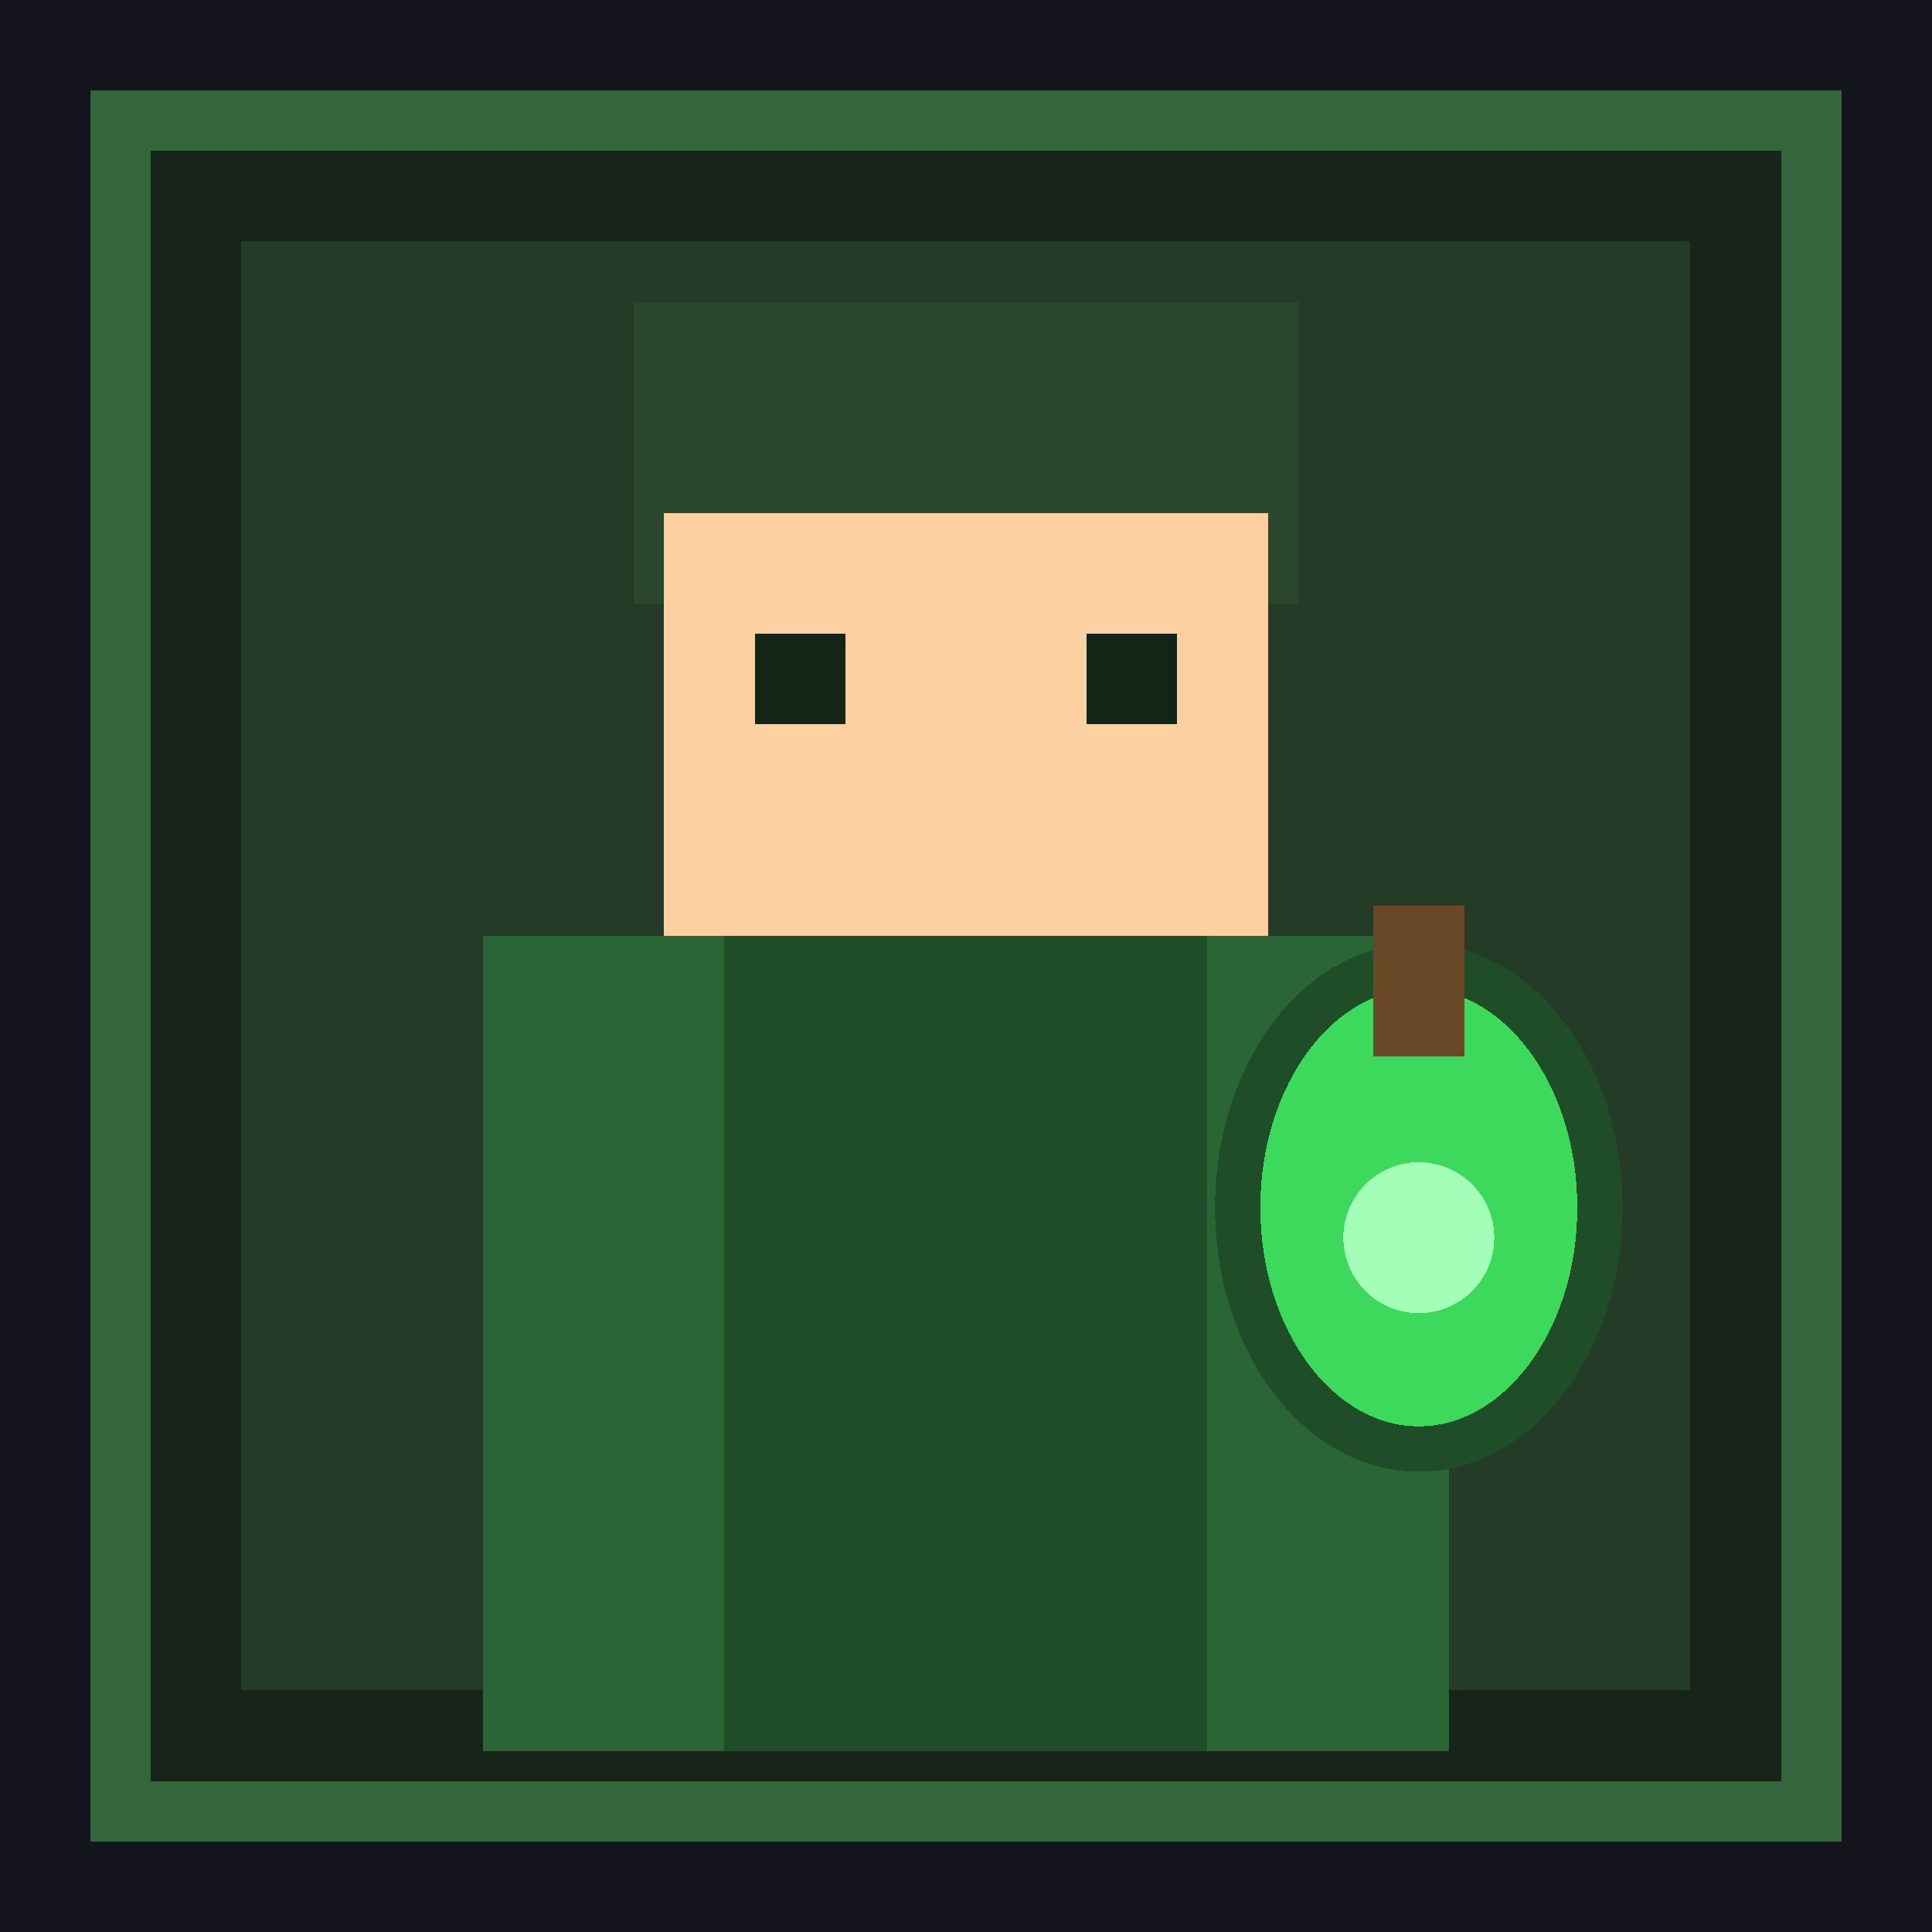
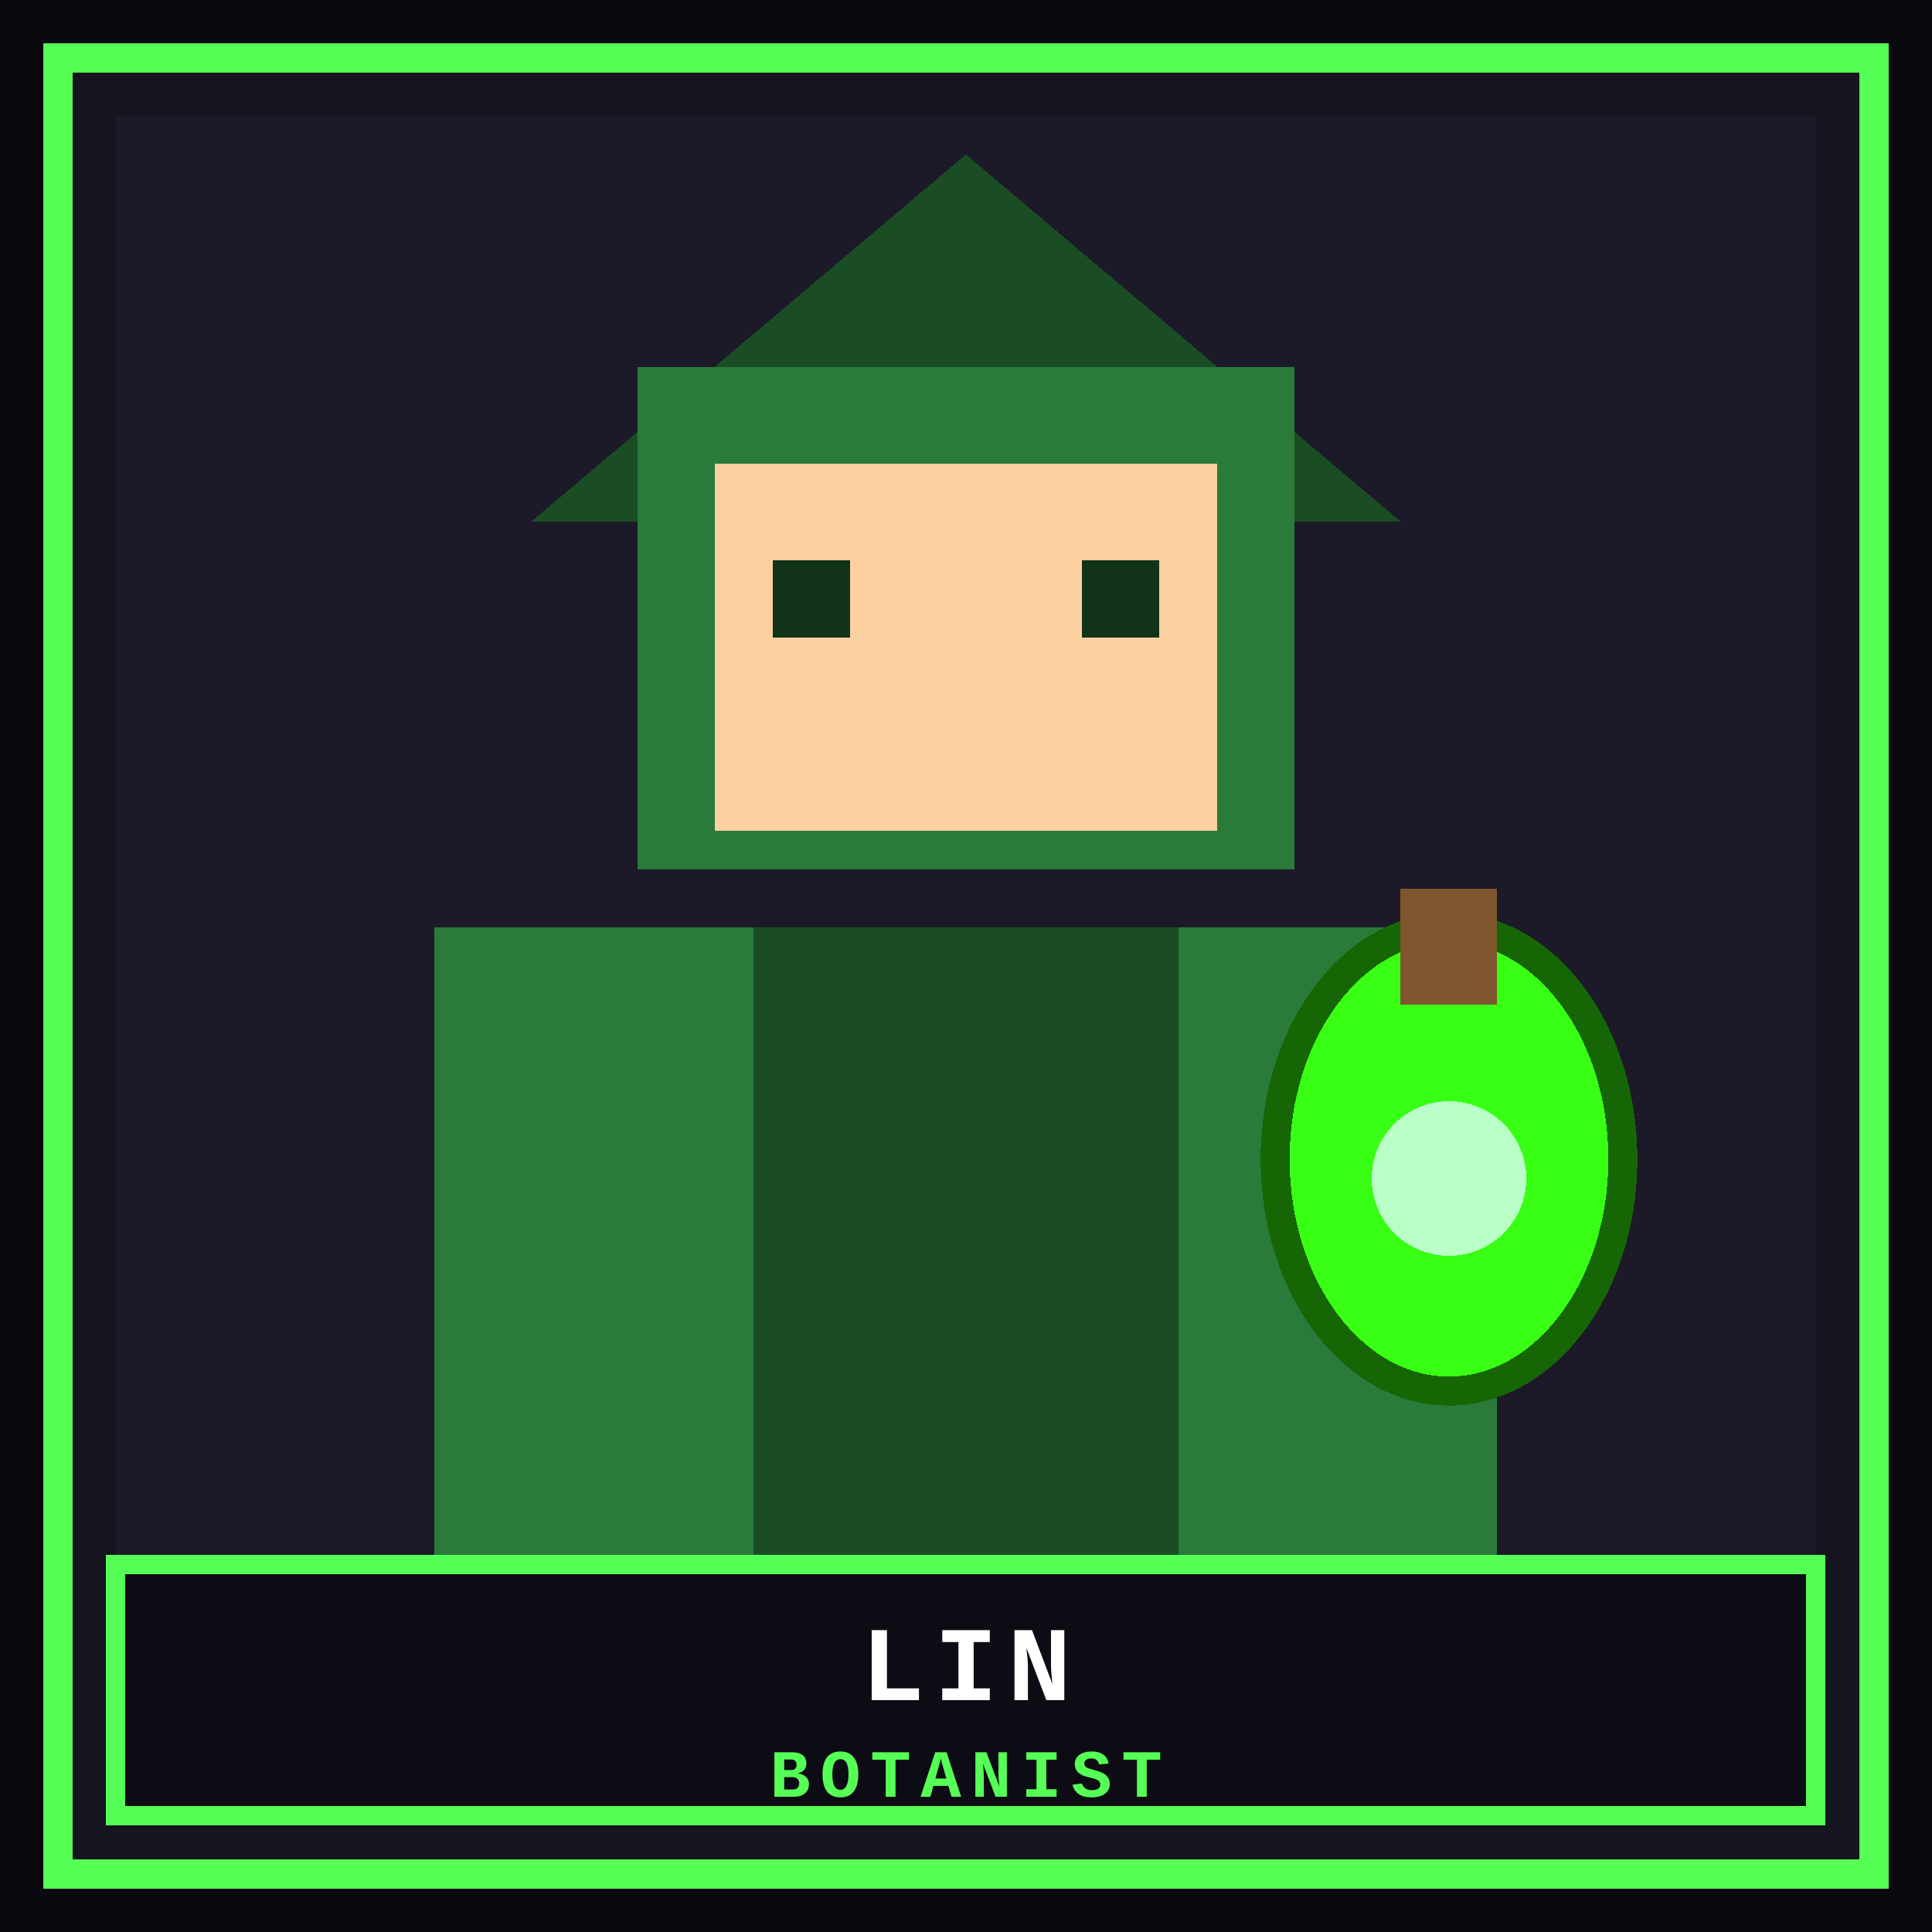
- <svg xmlns="http://www.w3.org/2000/svg" viewBox="0 0 128 128" width="128" height="128" shape-rendering="crispEdges">
-   <rect width="128" height="128" fill="#14141c" />
-   <rect x="8" y="8" width="112" height="112" fill="#182419" stroke="#33663b" stroke-width="4" />
-   <rect x="16" y="16" width="96" height="96" fill="#243b27" />
-   <rect x="42" y="20" width="44" height="20" fill="#2b472e" />
-   <rect x="44" y="34" width="40" height="28" fill="#fcd0a1" />
-   <rect x="50" y="42" width="6" height="6" fill="#142416" />
-   <rect x="72" y="42" width="6" height="6" fill="#142416" />
-   <rect x="32" y="62" width="64" height="54" fill="#2a6635" />
-   <rect x="48" y="62" width="32" height="54" fill="#1f4d27" />
-   <ellipse cx="94" cy="80" rx="12" ry="16" fill="#3dd95c" stroke="#1f4d27" stroke-width="3" />
-   <rect x="91" y="60" width="6" height="10" fill="#694827" />
-   <circle cx="94" cy="82" r="5" fill="#a3ffb8" />
+ <svg xmlns="http://www.w3.org/2000/svg" viewBox="0 0 200 200" width="200" height="200" shape-rendering="crispEdges">
+   <rect width="200" height="200" fill="#0a0910" />
+   <rect x="6" y="6" width="188" height="188" fill="#15141f" stroke="#55ff55" stroke-width="3" />
+   <rect x="12" y="12" width="176" height="176" fill="#1c1a29" />
+   <g>
+     <polygon points="100,16 55,54 145,54" fill="#1b4d24" />
+     <rect x="66" y="38" width="68" height="52" fill="#2a7a3a" />
+     <rect x="74" y="48" width="52" height="38" fill="#fcd0a1" />
+     <rect x="80" y="58" width="8" height="8" fill="#113317" />
+     <rect x="112" y="58" width="8" height="8" fill="#113317" />
+     <rect x="45" y="96" width="110" height="66" fill="#2a7a3a" />
+     <rect x="78" y="96" width="44" height="66" fill="#1b4d24" />
+     <ellipse cx="150" cy="120" rx="18" ry="24" fill="#39ff14" stroke="#166606" stroke-width="3" />
+     <rect x="145" y="92" width="10" height="12" fill="#80562e" />
+     <circle cx="150" cy="122" r="8" fill="#baffc7" />
+   </g>
+   <rect x="12" y="162" width="176" height="26" fill="#0d0c14" stroke="#55ff55" stroke-width="2" />
+   <text x="100" y="176" text-anchor="middle" fill="#ffffff" font-family="'Courier New', monospace" font-size="11" font-weight="900" letter-spacing="1">LIN</text>
+   <text x="100" y="186" text-anchor="middle" fill="#55ff55" font-family="'Courier New', monospace" font-size="7" font-weight="bold" letter-spacing="1">BOTANIST</text>
</svg>
